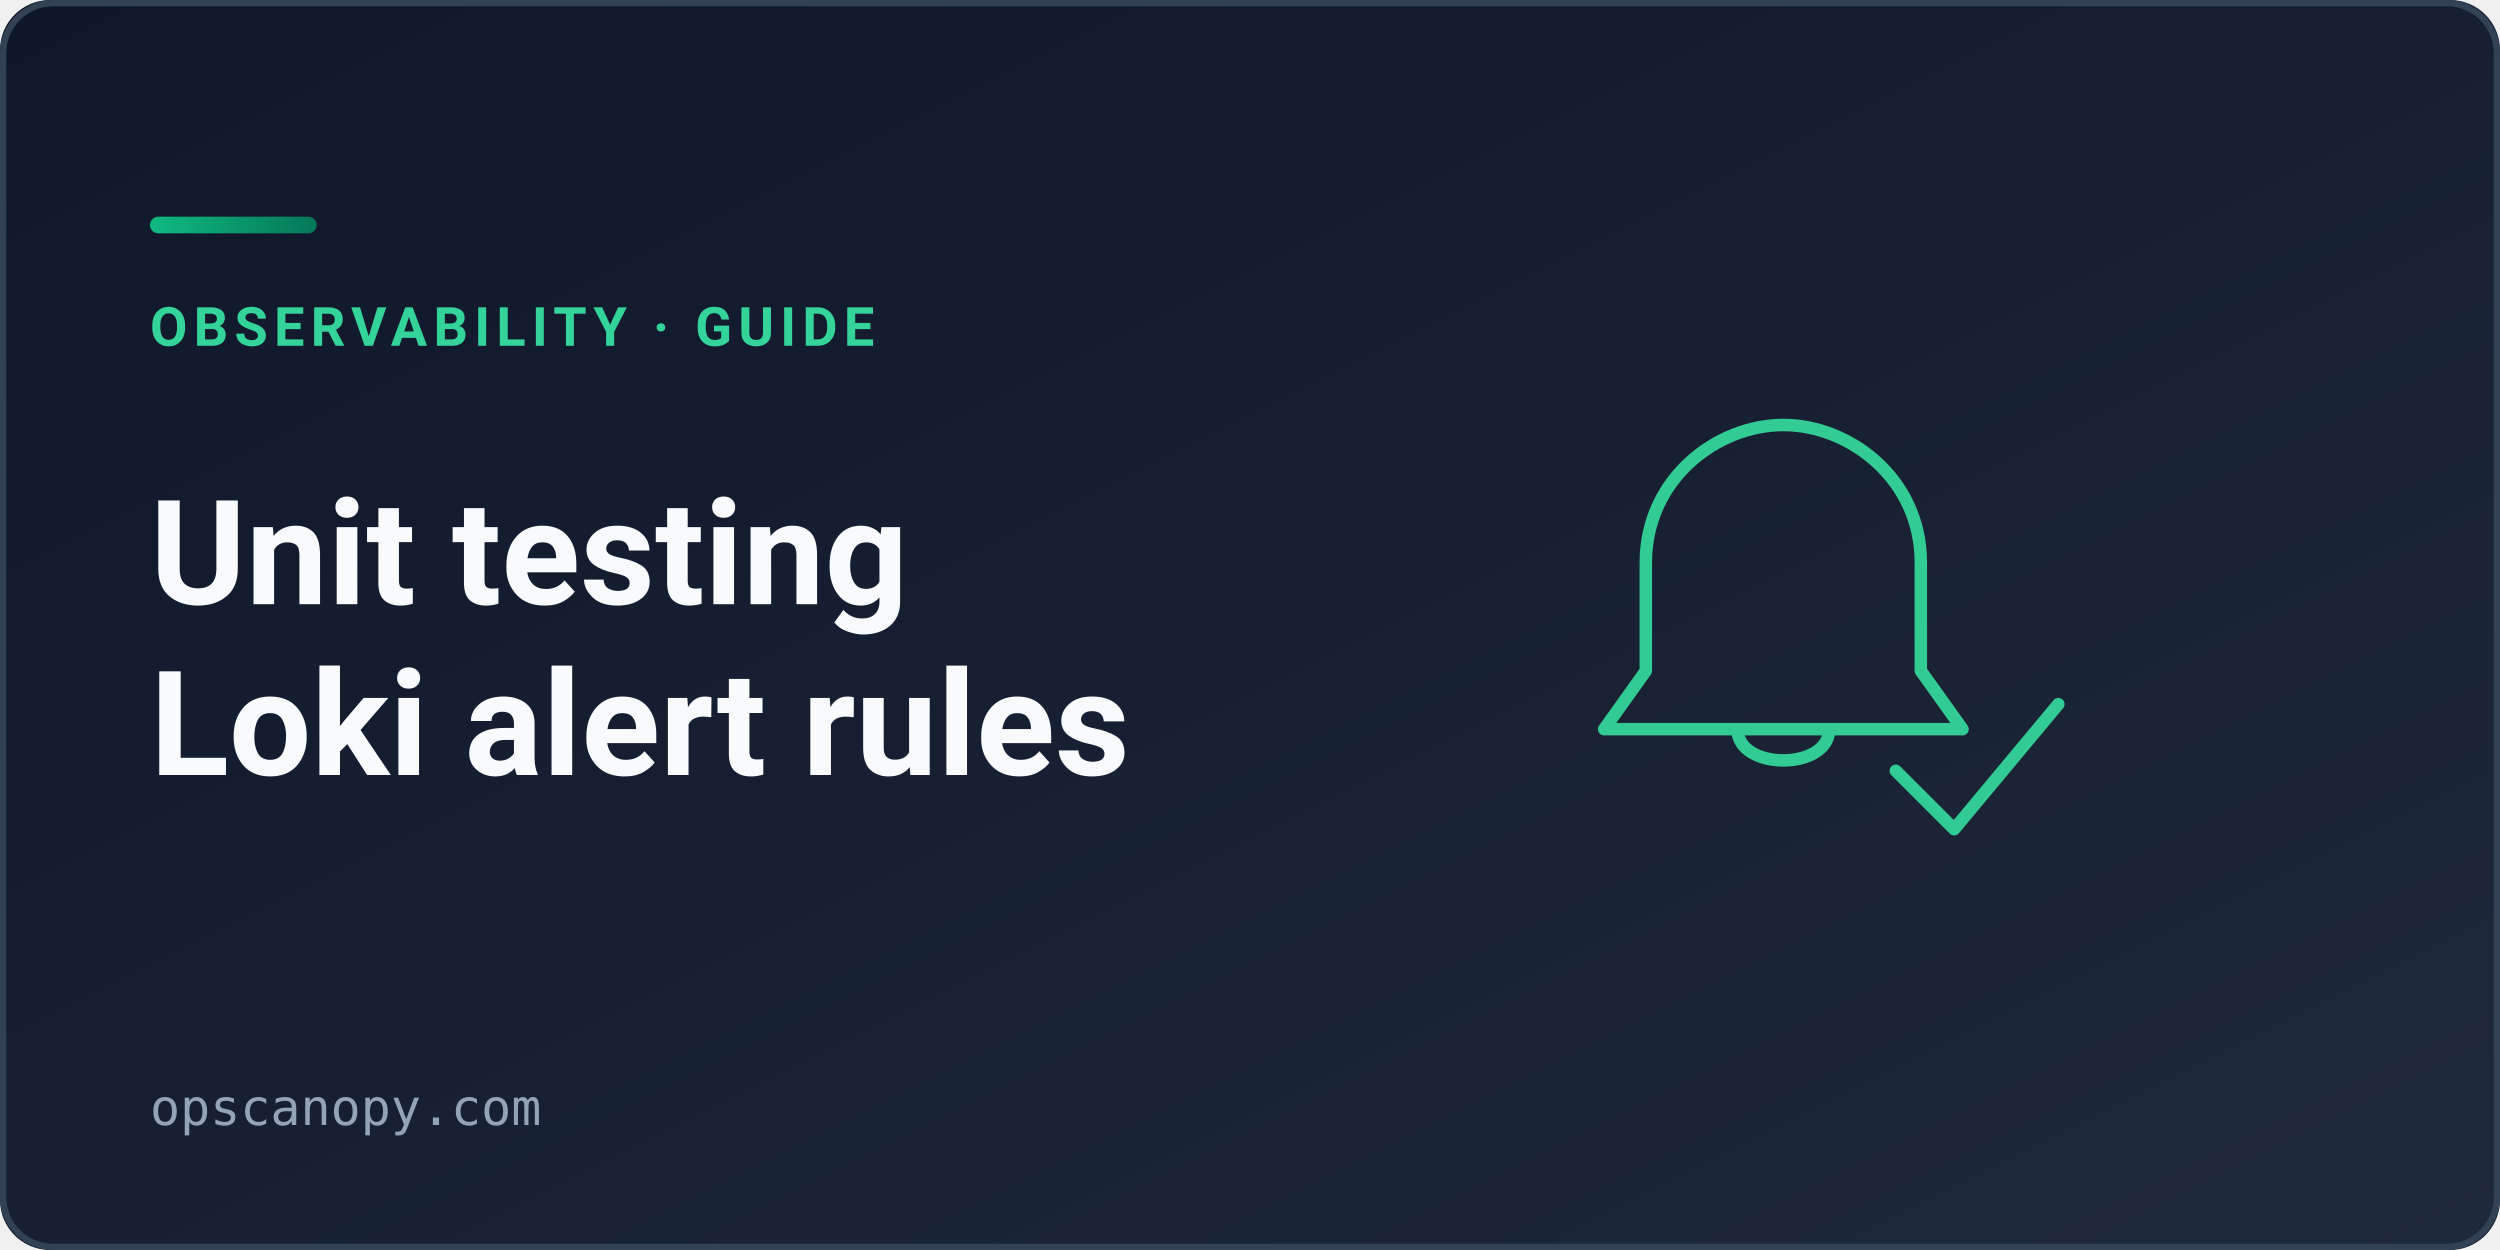
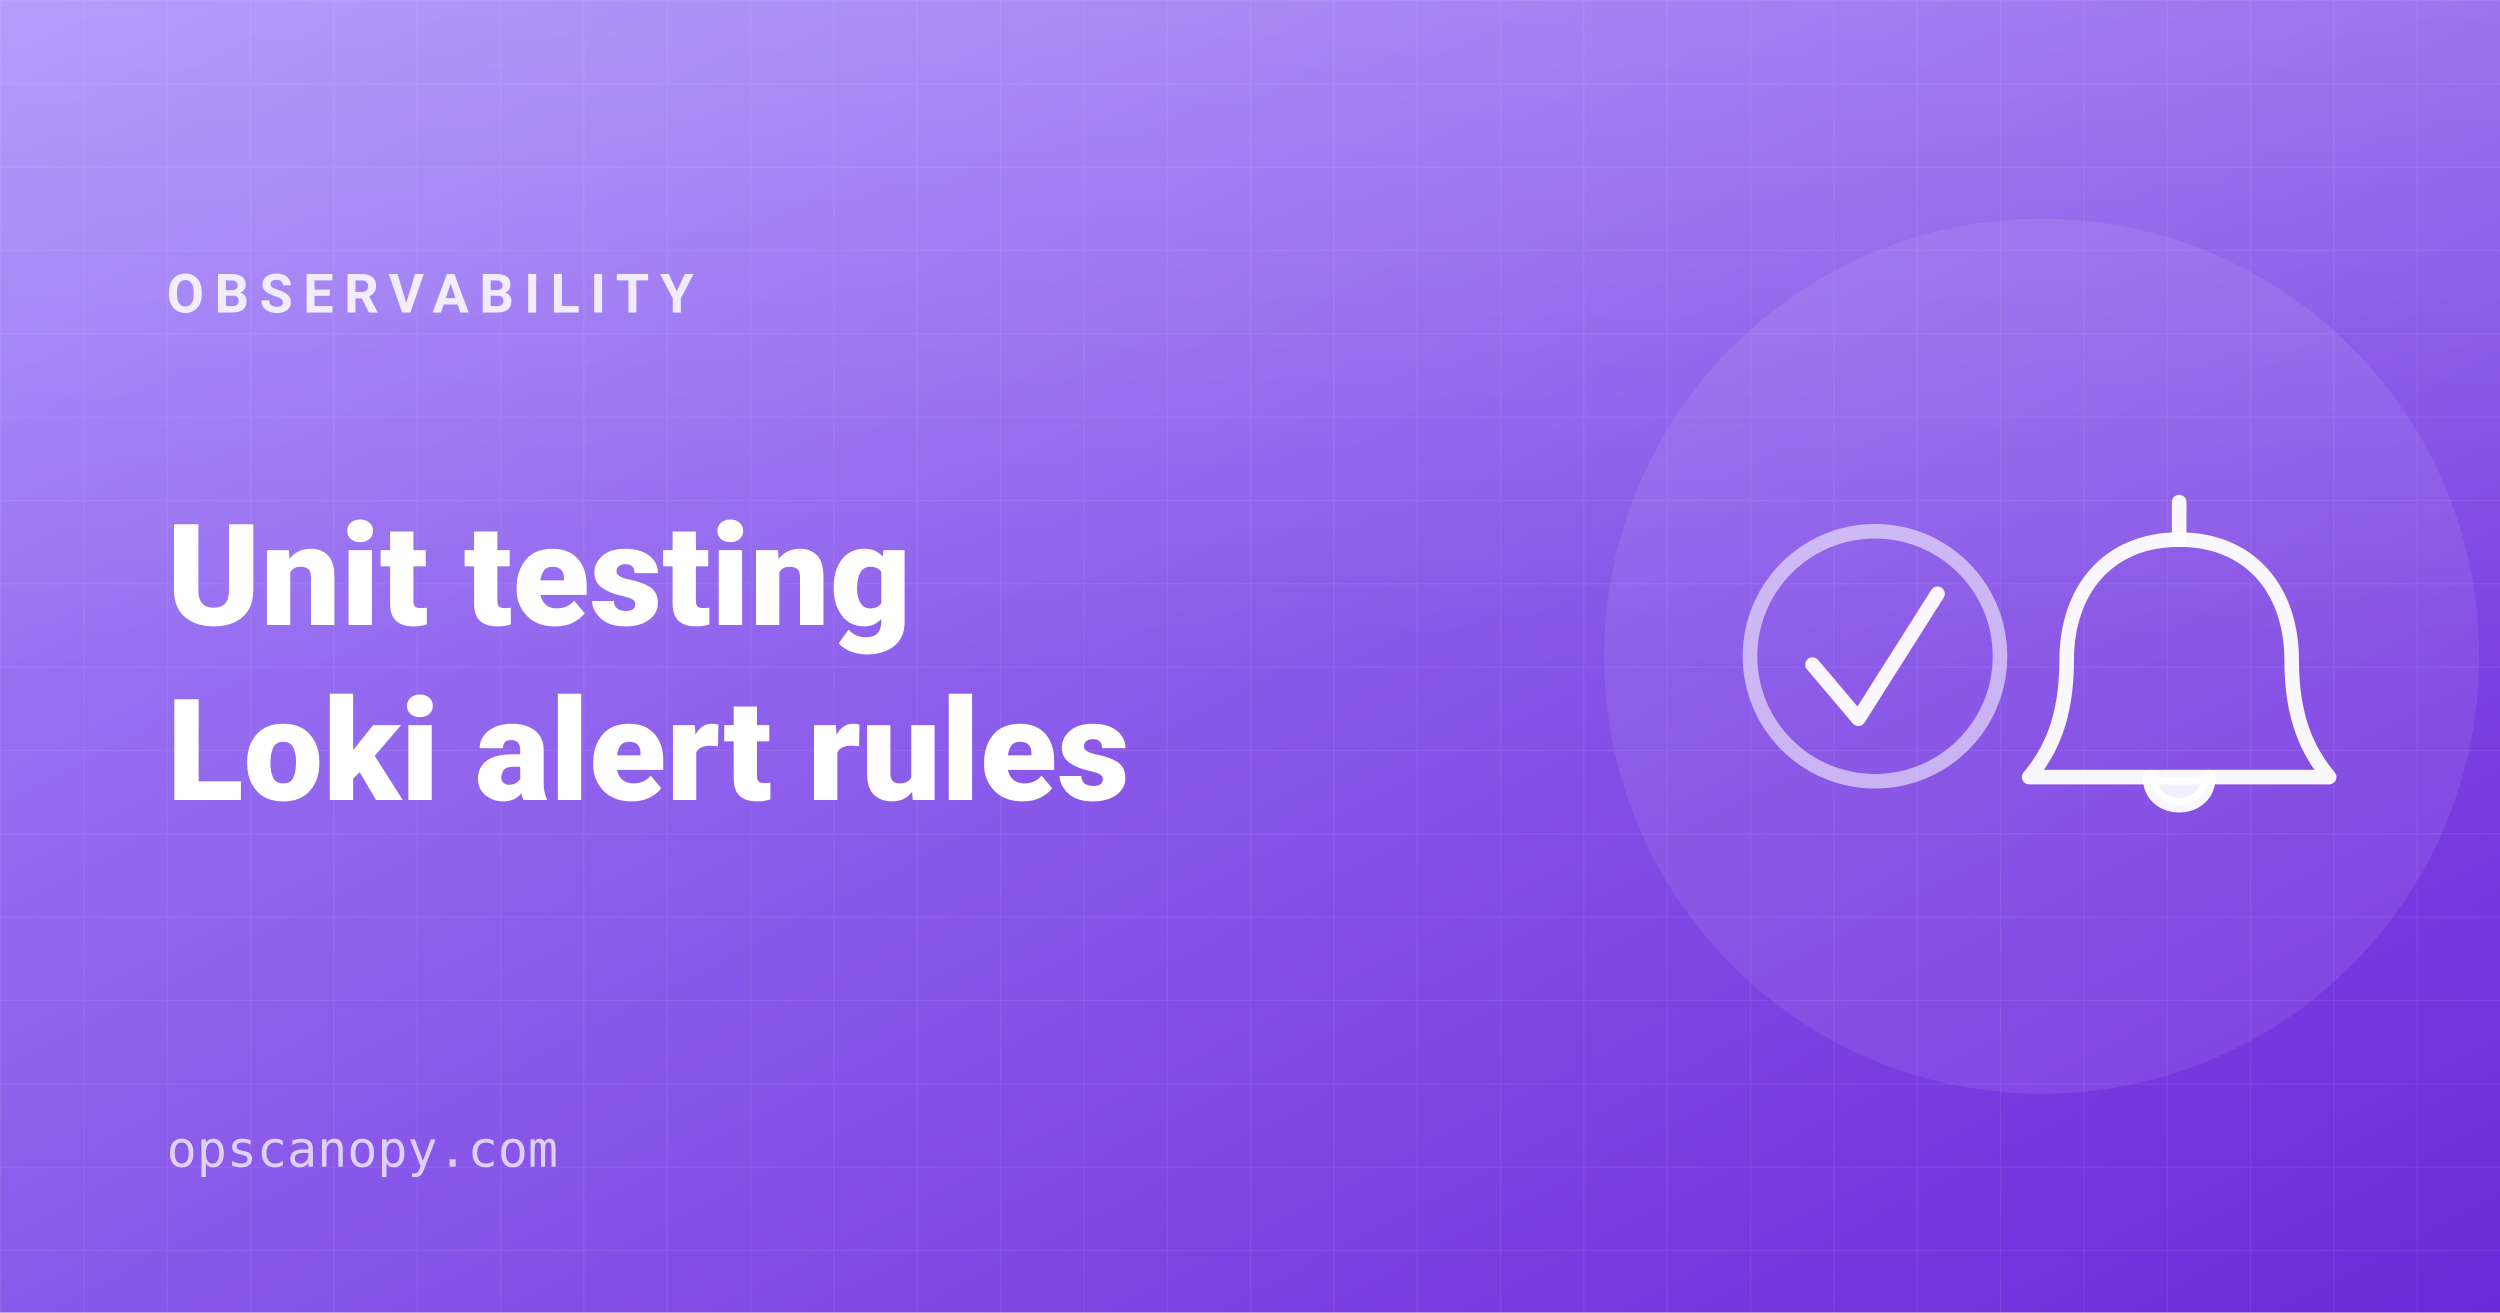
- <svg xmlns="http://www.w3.org/2000/svg" viewBox="0 0 1200 600" role="img" aria-label="Unit Testing Loki Alert Rules: the gap promtool leaves">
+ <svg xmlns="http://www.w3.org/2000/svg" viewBox="0 0 1200 630" role="img" aria-label="Unit testing Loki alert rules — OpsCanopy observability guide">
  <defs>
    <linearGradient id="bg" x1="0" y1="0" x2="1" y2="1">
-       <stop offset="0" stop-color="#0f172a" />
-       <stop offset="1" stop-color="#1e293b" />
+       <stop offset="0" stop-color="#a78bfa" />
+       <stop offset="1" stop-color="#6d28d9" />
    </linearGradient>
-     <linearGradient id="accent" x1="0" y1="0" x2="1" y2="0">
-       <stop offset="0" stop-color="#10b981" />
-       <stop offset="1" stop-color="#047857" />
+     <linearGradient id="sheen" x1="0" y1="0" x2="0" y2="1">
+       <stop offset="0" stop-color="#ffffff" stop-opacity="0.16" />
+       <stop offset="1" stop-color="#ffffff" stop-opacity="0" />
    </linearGradient>
+     <pattern id="grid" width="40" height="40" patternUnits="userSpaceOnUse">
+       <path d="M40 0 H0 V40" fill="none" stroke="#ffffff" stroke-opacity="0.07" stroke-width="1" />
+     </pattern>
  </defs>
-   <rect width="1200" height="600" rx="24" fill="url(#bg)" />
-   <rect x="1.5" y="1.5" width="1197" height="597" rx="24" fill="none" stroke="#334155" stroke-width="3" />
-   <rect x="72" y="104" width="80" height="8" rx="4" fill="url(#accent)" />
-   <text x="72" y="166" font-family="ui-sans-serif, system-ui, Segoe UI, Roboto, sans-serif" font-size="26" font-weight="600" letter-spacing="3" fill="#34d399">OBSERVABILITY · GUIDE</text>
-   <text font-family="ui-sans-serif, system-ui, Segoe UI, Roboto, sans-serif" font-size="70" font-weight="700" fill="#f8fafc">
-     <tspan x="72" y="290">Unit testing</tspan>
-     <tspan x="72" y="372">Loki alert rules</tspan>
+   <rect width="1200" height="630" fill="url(#bg)" />
+   <rect width="1200" height="630" fill="url(#grid)" />
+   <rect width="1200" height="320" fill="url(#sheen)" />
+   <circle cx="980" cy="315" r="210" fill="#ffffff" fill-opacity="0.08" />
+   <text x="80" y="150" font-family="ui-sans-serif, system-ui, Segoe UI, Roboto, sans-serif" font-size="26" font-weight="700" letter-spacing="5" fill="#ffffff" fill-opacity="0.85">OBSERVABILITY</text>
+   <text font-family="ui-sans-serif, system-ui, Segoe UI, Roboto, sans-serif" font-size="68" font-weight="800" fill="#ffffff">
+     <tspan x="80" y="300">Unit testing</tspan>
+     <tspan x="80" y="384">Loki alert rules</tspan>
  </text>
-   <text x="72" y="540" font-family="ui-monospace, SFMono-Regular, Menlo, Consolas, monospace" font-size="24" fill="#94a3b8">opscanopy.com</text>
-   <g transform="translate(880,300)" stroke="#34d399" stroke-width="6" fill="none" stroke-linecap="round" stroke-linejoin="round" opacity="0.95">
-     <path d="M-90 -30 C-90 -70 -56 -96 -24 -96 C8 -96 42 -70 42 -30 L42 22 L62 50 L-110 50 L-90 22 Z" />
-     <path d="M-46 50 C-46 70 -2 70 -2 50" />
-     <polyline points="30 70 58 98 108 38" />
+   <text x="80" y="560" font-family="ui-monospace, SFMono-Regular, Menlo, Consolas, monospace" font-size="24" fill="#ffffff" fill-opacity="0.72">opscanopy.com</text>
+   <g transform="translate(980,315)" stroke="#ffffff" stroke-opacity="0.95" stroke-width="7" fill="none" stroke-linecap="round" stroke-linejoin="round">
+     <circle cx="-80" cy="0" r="60" stroke-opacity="0.55" />
+     <polyline points="-110,4 -88,30 -50,-30" />
+     <path d="M66 -56 C32 -56 12 -32 12 2 C12 30 4 46 -6 58 L138 58 C128 46 120 30 120 2 C120 -32 100 -56 66 -56 Z" />
+     <line x1="66" y1="-56" x2="66" y2="-74" />
+     <path d="M52 58 C52 76 80 76 80 58" fill="#ffffff" fill-opacity="0.9" stroke="none" />
+     <path d="M52 58 C52 76 80 76 80 58" />
  </g>
</svg>
